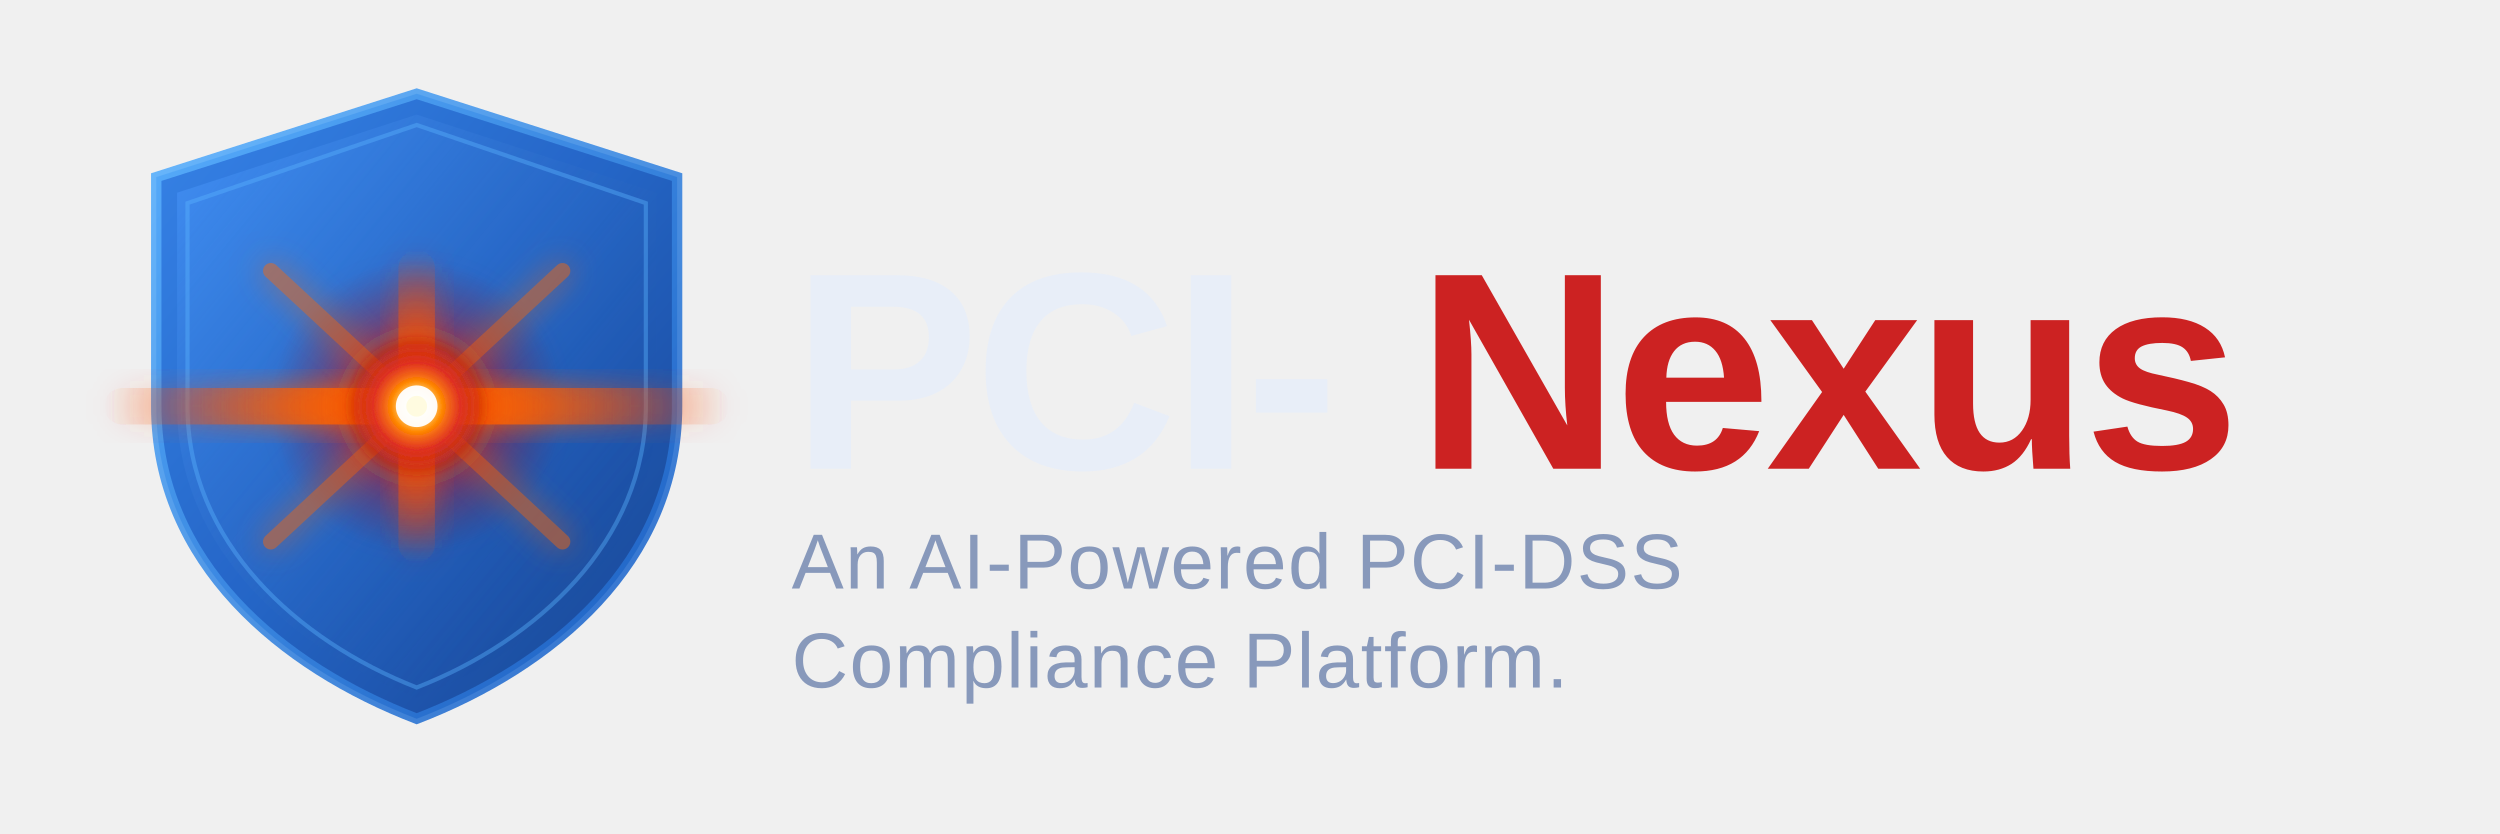
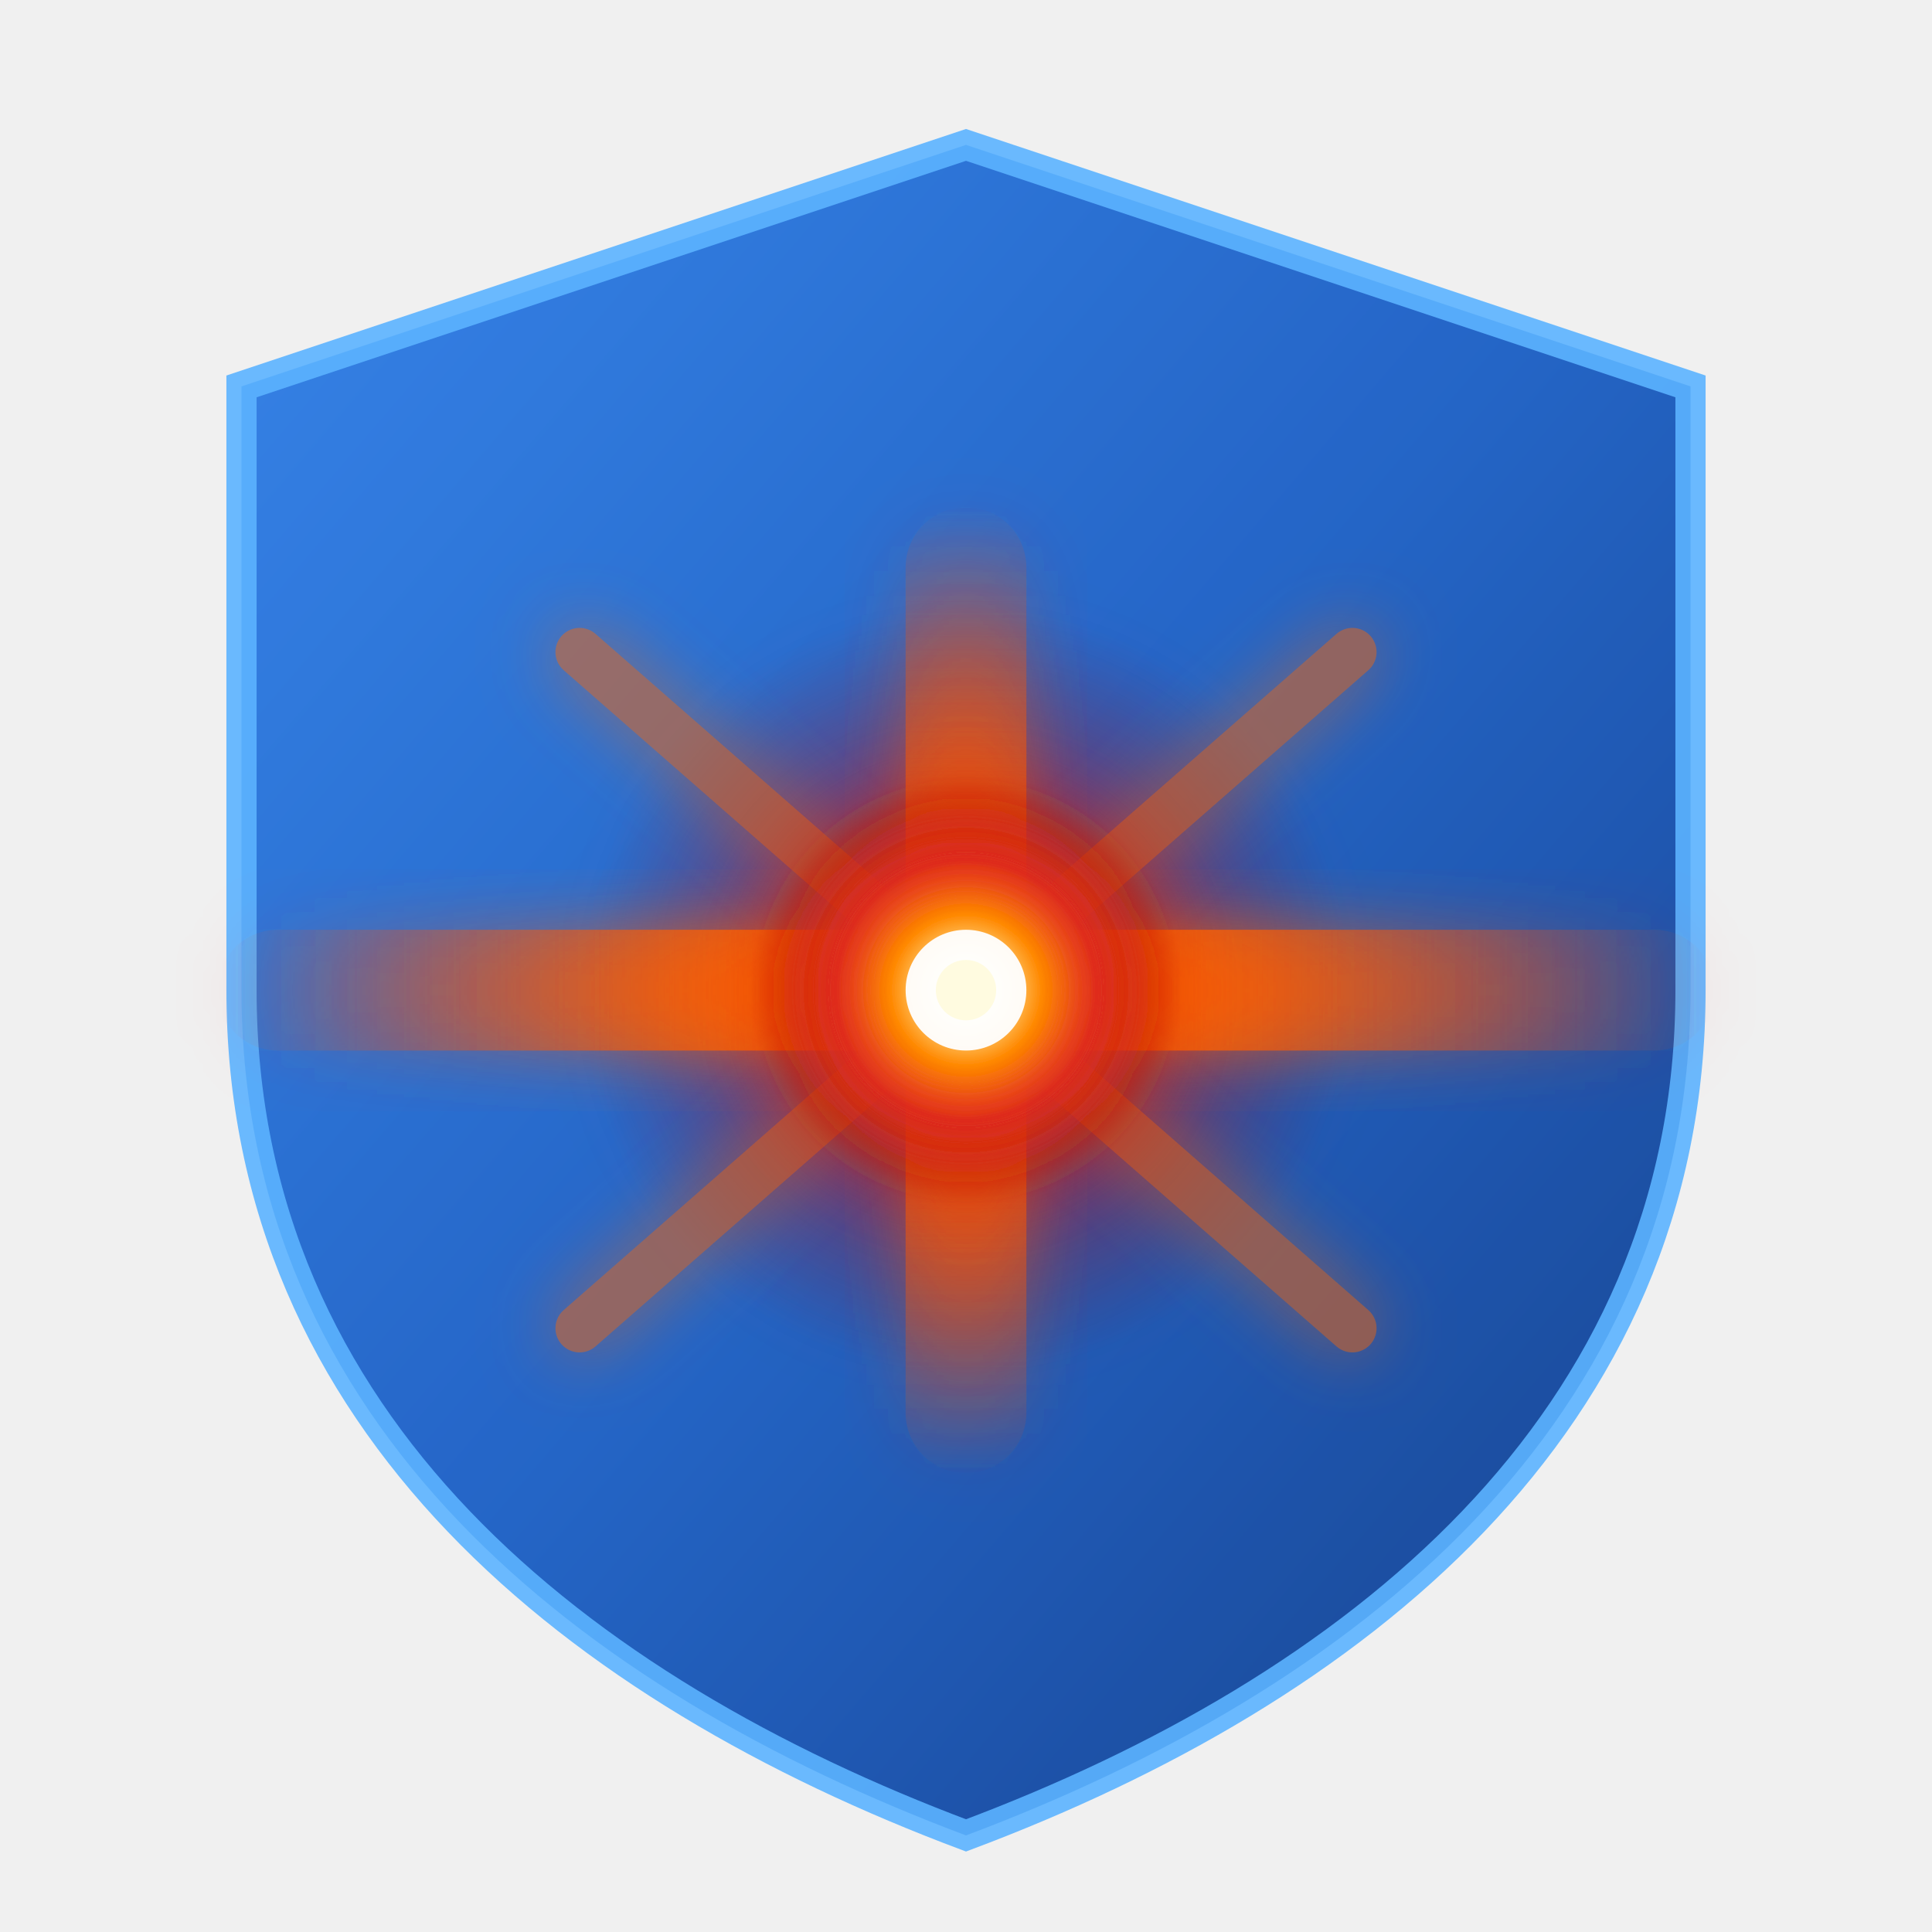
- <svg xmlns="http://www.w3.org/2000/svg" viewBox="0 0 480 160" width="480" height="160">
+ <svg xmlns="http://www.w3.org/2000/svg" viewBox="0 0 160 160" width="160" height="160">
  <defs>
    <linearGradient id="shieldGrad" x1="0%" y1="0%" x2="100%" y2="100%">
      <stop offset="0%" stop-color="#2E7FE8" />
      <stop offset="50%" stop-color="#1A5EC4" />
      <stop offset="100%" stop-color="#0D3A8A" />
-     </linearGradient>
-     <linearGradient id="shieldInner" x1="0%" y1="0%" x2="100%" y2="100%">
-       <stop offset="0%" stop-color="#4A9AFF" stop-opacity="0.6" />
-       <stop offset="100%" stop-color="#0D3A8A" stop-opacity="0" />
-     </linearGradient>
-     <linearGradient id="shieldStroke" x1="0%" y1="0%" x2="100%" y2="100%">
-       <stop offset="0%" stop-color="#5BB3FF" />
-       <stop offset="100%" stop-color="#1A5EC4" />
    </linearGradient>
    <radialGradient id="sparkCore" cx="50%" cy="50%" r="50%">
      <stop offset="0%" stop-color="#FFFFFF" />
      <stop offset="15%" stop-color="#FFE8A0" />
      <stop offset="35%" stop-color="#FF8800" />
      <stop offset="60%" stop-color="#DD2222" stop-opacity="0.8" />
      <stop offset="100%" stop-color="#AA0000" stop-opacity="0" />
    </radialGradient>
    <radialGradient id="sparkGlow" cx="50%" cy="50%" r="50%">
      <stop offset="0%" stop-color="#FF6600" stop-opacity="0.5" />
      <stop offset="60%" stop-color="#CC1111" stop-opacity="0.2" />
      <stop offset="100%" stop-color="#880000" stop-opacity="0" />
    </radialGradient>
    <linearGradient id="beamH" x1="0%" y1="0%" x2="100%" y2="0%">
      <stop offset="0%" stop-color="#FF4400" stop-opacity="0" />
      <stop offset="40%" stop-color="#FF6600" stop-opacity="0.9" />
      <stop offset="50%" stop-color="#FFCC44" stop-opacity="1" />
      <stop offset="60%" stop-color="#FF6600" stop-opacity="0.9" />
      <stop offset="100%" stop-color="#FF4400" stop-opacity="0" />
    </linearGradient>
    <linearGradient id="beamV" x1="0%" y1="0%" x2="0%" y2="100%">
      <stop offset="0%" stop-color="#FF4400" stop-opacity="0" />
      <stop offset="40%" stop-color="#FF6600" stop-opacity="0.8" />
      <stop offset="50%" stop-color="#FFCC44" stop-opacity="1" />
      <stop offset="60%" stop-color="#FF6600" stop-opacity="0.8" />
      <stop offset="100%" stop-color="#FF4400" stop-opacity="0" />
    </linearGradient>
-     <linearGradient id="beamD1" x1="0%" y1="0%" x2="100%" y2="100%">
-       <stop offset="0%" stop-color="#FF5500" stop-opacity="0" />
-       <stop offset="45%" stop-color="#FF7700" stop-opacity="0.7" />
-       <stop offset="55%" stop-color="#FF7700" stop-opacity="0.7" />
-       <stop offset="100%" stop-color="#FF5500" stop-opacity="0" />
-     </linearGradient>
    <filter id="glow" x="-50%" y="-50%" width="200%" height="200%">
      <feGaussianBlur stdDeviation="3" result="blur" />
      <feMerge>
        <feMergeNode in="blur" />
        <feMergeNode in="SourceGraphic" />
      </feMerge>
    </filter>
-     <filter id="textGlow" x="-5%" y="-5%" width="110%" height="110%">
-       <feGaussianBlur stdDeviation="0.4" result="blur" />
-       <feMerge>
-         <feMergeNode in="blur" />
-         <feMergeNode in="SourceGraphic" />
-       </feMerge>
-     </filter>
  </defs>
-   <path d="M80 18 L130 34 L130 78 C130 108 106 128 80 138 C54 128 30 108 30 78 L30 34 Z" fill="url(#shieldGrad)" opacity="0.95" />
-   <path d="M80 22 L126 37 L126 78 C126 106 103 125 80 134 C57 125 34 106 34 78 L34 37 Z" fill="url(#shieldInner)" />
-   <path d="M80 18 L130 34 L130 78 C130 108 106 128 80 138 C54 128 30 108 30 78 L30 34 Z" fill="none" stroke="url(#shieldStroke)" stroke-width="2" opacity="0.9" />
-   <path d="M80 24 L124 39 L124 78 C124 104 103 123 80 132 C57 123 36 104 36 78 L36 39 Z" fill="none" stroke="#5BB3FF" stroke-width="0.8" opacity="0.4" />
-   <ellipse cx="80" cy="78" rx="28" ry="28" fill="url(#sparkGlow)" filter="url(#glow)" />
-   <rect x="20" y="74.5" width="120" height="7" rx="3.5" fill="url(#beamH)" filter="url(#glow)" />
-   <rect x="76.5" y="48" width="7" height="60" rx="3.5" fill="url(#beamV)" filter="url(#glow)" />
-   <line x1="52" y1="52" x2="108" y2="104" stroke="#FF6600" stroke-width="3" stroke-linecap="round" opacity="0.5" filter="url(#glow)" />
-   <line x1="108" y1="52" x2="52" y2="104" stroke="#FF6600" stroke-width="3" stroke-linecap="round" opacity="0.5" filter="url(#glow)" />
-   <circle cx="80" cy="78" r="14" fill="url(#sparkCore)" filter="url(#glow)" />
-   <circle cx="80" cy="78" r="4" fill="#FFFFFF" opacity="0.95" />
-   <circle cx="80" cy="78" r="2" fill="#FFFBE0" />
-   <text x="152" y="90" font-family="'Arial Black', 'Arial Bold', Arial, sans-serif" font-weight="900" font-size="54" fill="#E8EEF8" letter-spacing="-1">PCI-</text>
-   <text x="272" y="90" font-family="'Arial Black', 'Arial Bold', Arial, sans-serif" font-weight="900" font-size="54" fill="#CC2222" letter-spacing="-1">Nexus</text>
-   <text x="152" y="113" font-family="Arial, sans-serif" font-weight="400" font-size="15" fill="#8899BB" letter-spacing="0.3">An AI-Powered PCI-DSS</text>
-   <text x="152" y="132" font-family="Arial, sans-serif" font-weight="400" font-size="15" fill="#8899BB" letter-spacing="0.3">Compliance Platform.</text>
+   <path d="M80 12 L140 32 L140 82 C140 118 112 140 80 152 C48 140 20 118 20 82 L20 32 Z" fill="url(#shieldGrad)" opacity="0.95" />
+   <path d="M80 12 L140 32 L140 82 C140 118 112 140 80 152 C48 140 20 118 20 82 L20 32 Z" fill="none" stroke="#5BB3FF" stroke-width="2.5" opacity="0.9" />
+   <ellipse cx="80" cy="82" rx="32" ry="32" fill="url(#sparkGlow)" filter="url(#glow)" />
+   <rect x="18" y="77" width="124" height="10" rx="5" fill="url(#beamH)" filter="url(#glow)" />
+   <rect x="75" y="42" width="10" height="80" rx="5" fill="url(#beamV)" filter="url(#glow)" />
+   <line x1="48" y1="54" x2="112" y2="110" stroke="#FF6600" stroke-width="4" stroke-linecap="round" opacity="0.5" filter="url(#glow)" />
+   <line x1="112" y1="54" x2="48" y2="110" stroke="#FF6600" stroke-width="4" stroke-linecap="round" opacity="0.5" filter="url(#glow)" />
+   <circle cx="80" cy="82" r="18" fill="url(#sparkCore)" filter="url(#glow)" />
+   <circle cx="80" cy="82" r="5" fill="#FFFFFF" opacity="0.95" />
+   <circle cx="80" cy="82" r="2.5" fill="#FFFBE0" />
</svg>
